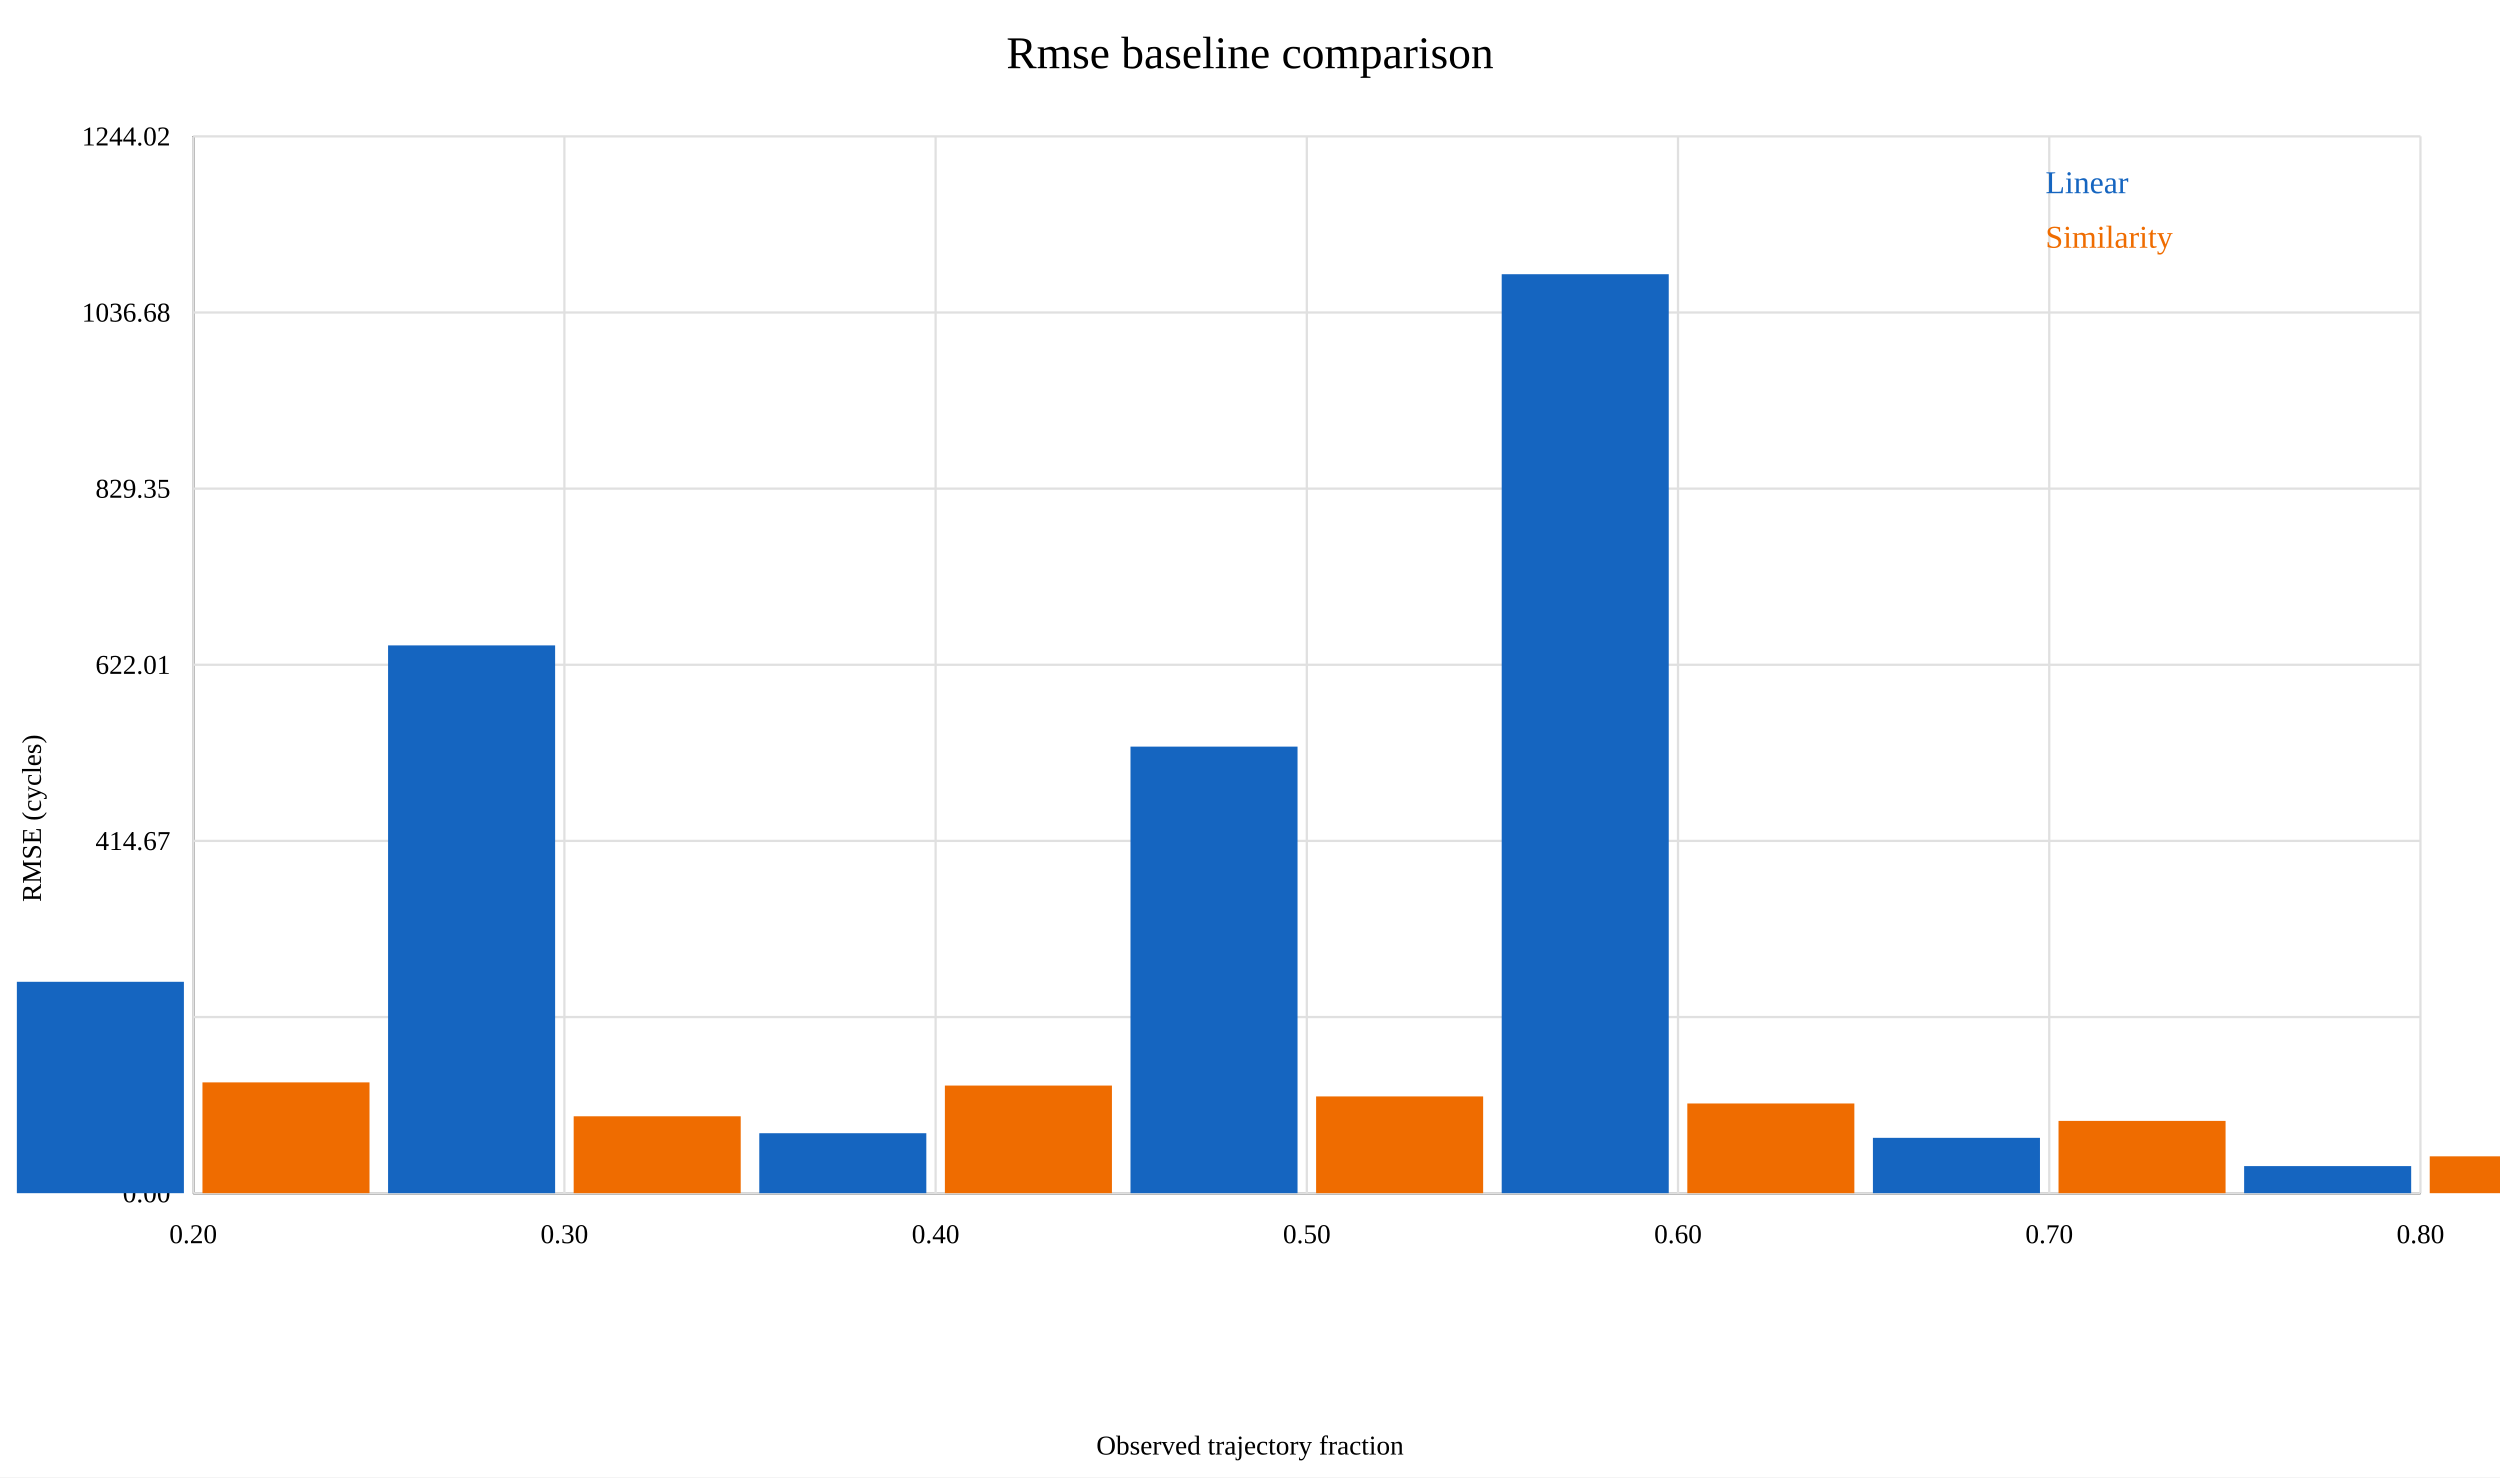
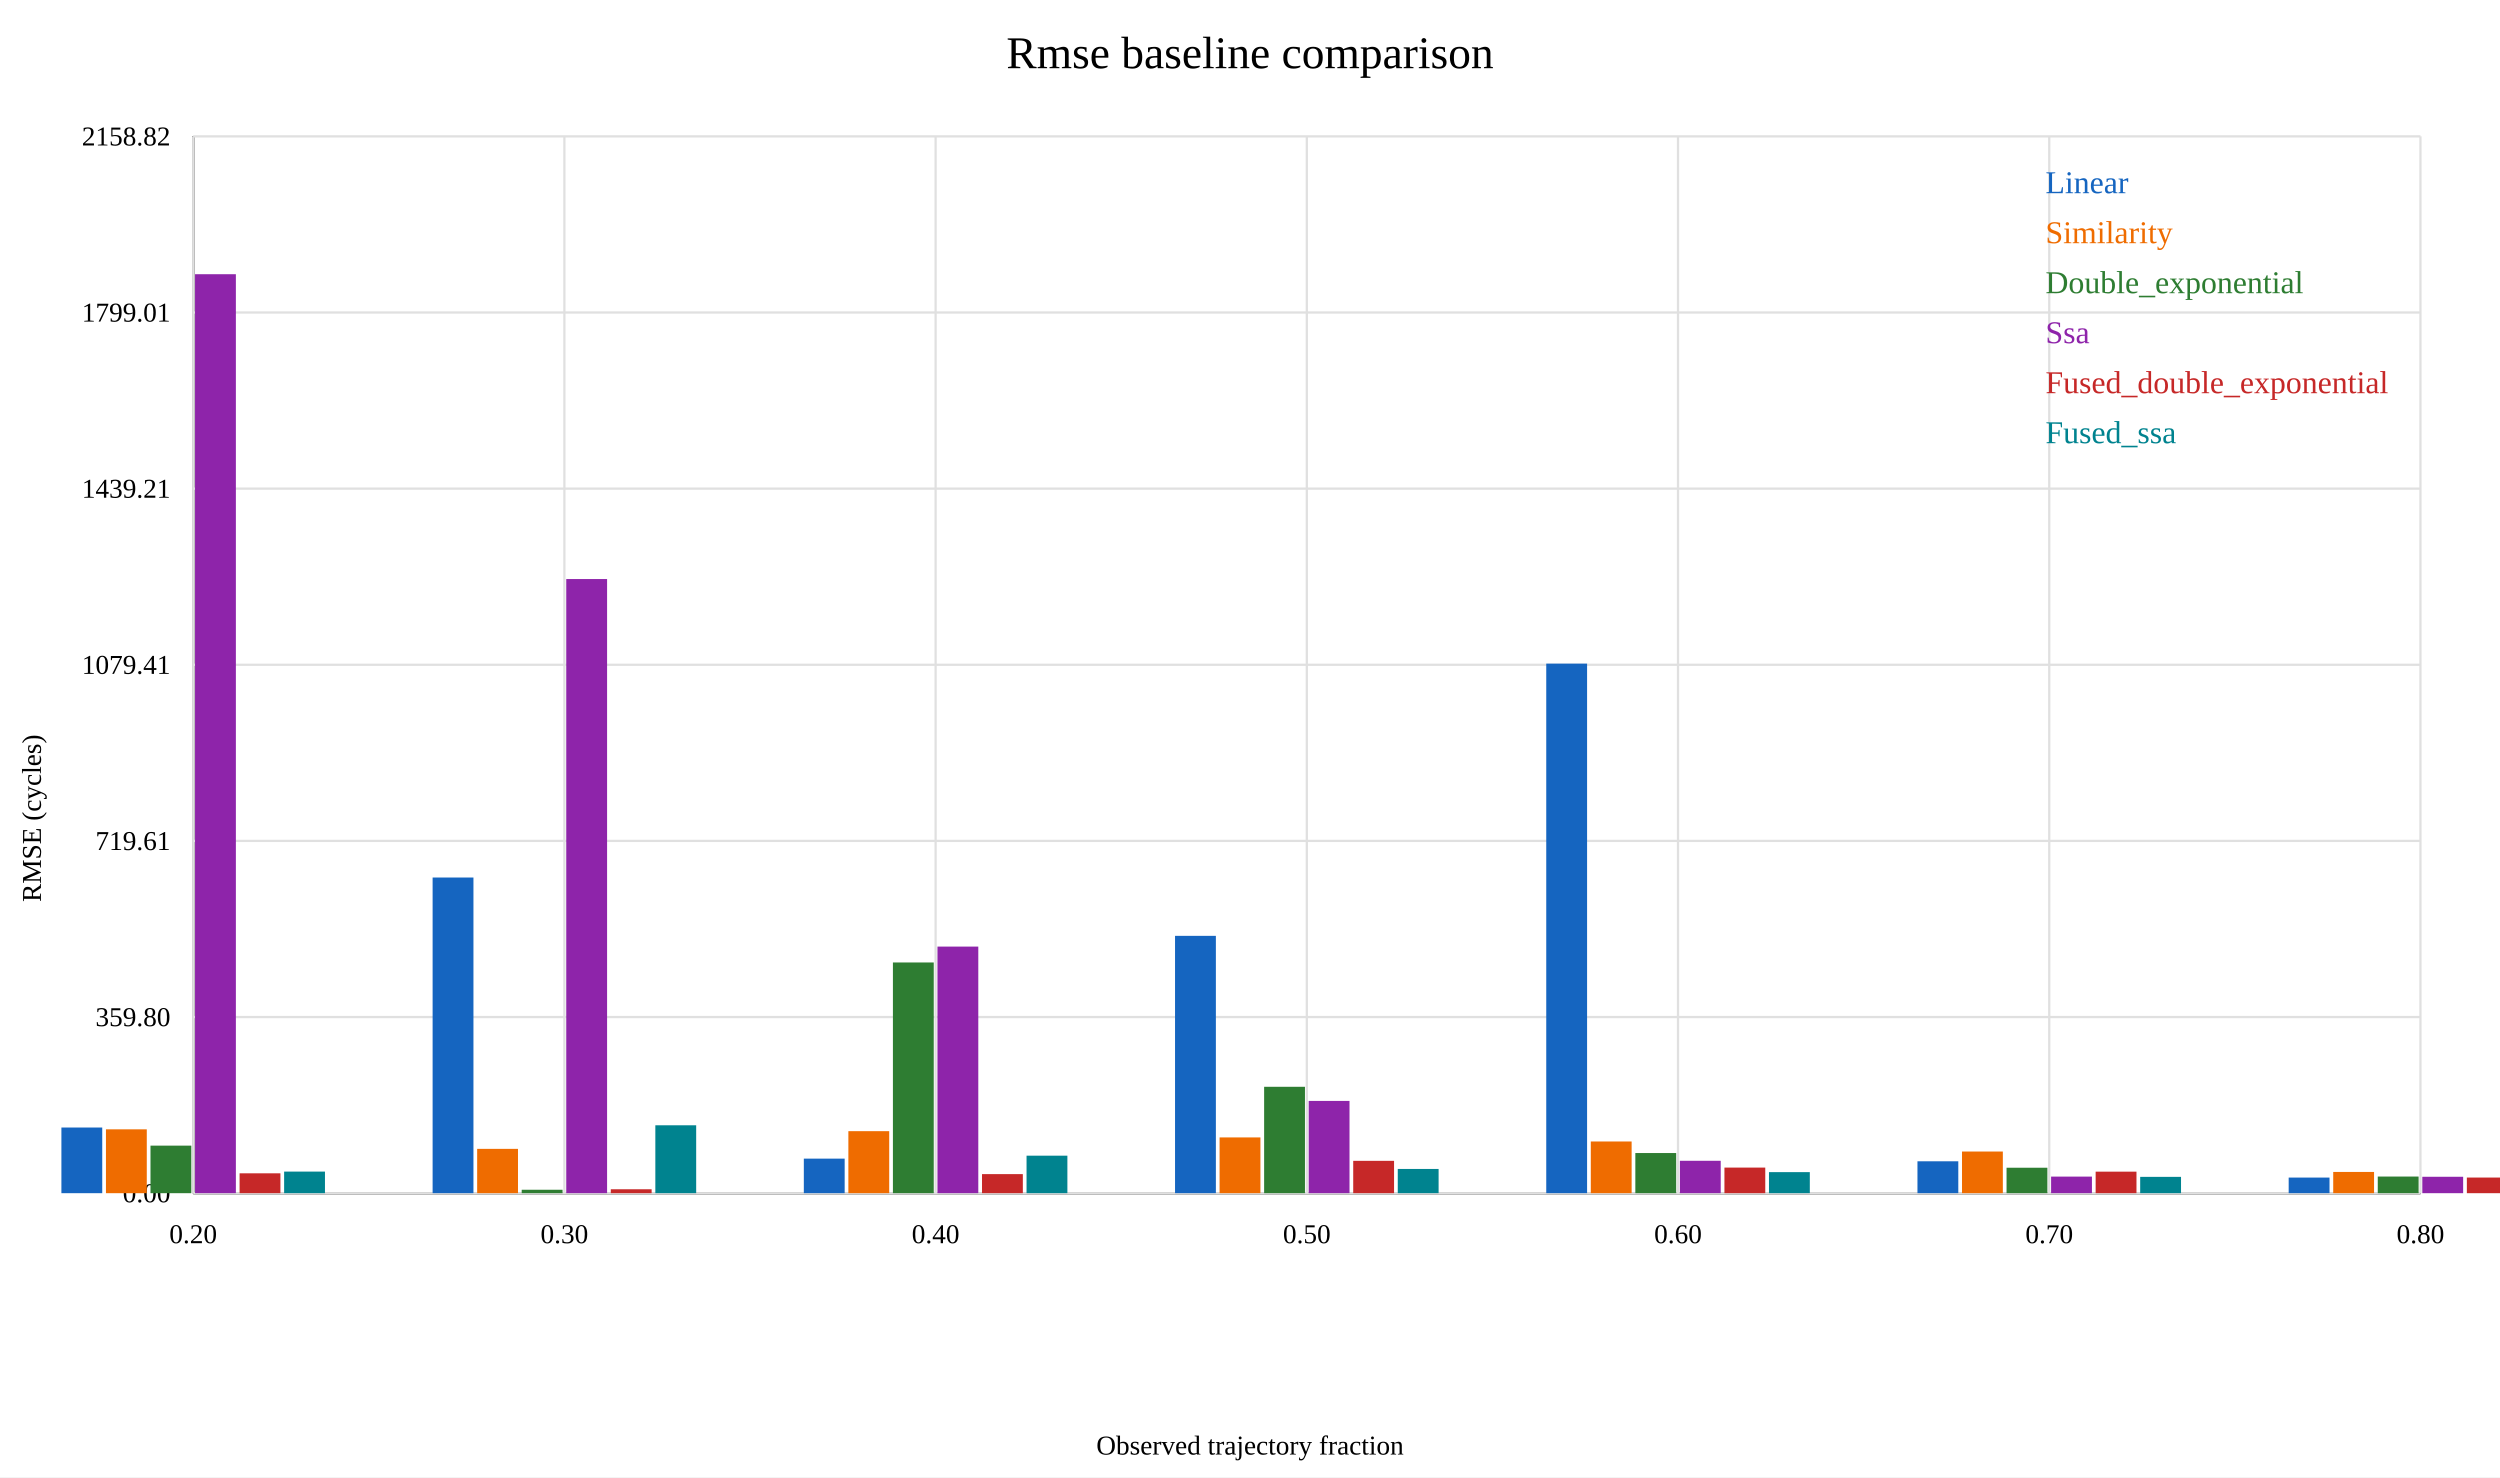
<svg xmlns="http://www.w3.org/2000/svg" width="1100" height="650">
  <rect width="100%" height="100%" fill="white" />
  <text x="550" y="30" text-anchor="middle" font-size="20">Rmse baseline comparison</text>
  <line x1="85" y1="525" x2="1065" y2="525" stroke="black" />
  <line x1="85" y1="60" x2="85" y2="525" stroke="black" />
  <text x="550" y="640" text-anchor="middle">Observed trajectory fraction</text>
  <text transform="translate(18 360) rotate(-90)" text-anchor="middle">RMSE (cycles)</text>
  <line x1="85.00" y1="60" x2="85.00" y2="525" stroke="#e0e0e0" />
  <line x1="85" y1="525.00" x2="1065" y2="525.00" stroke="#e0e0e0" />
  <text x="85.00" y="547" text-anchor="middle" font-size="12">0.20</text>
  <text x="75" y="529.00" text-anchor="end" font-size="12">0.00</text>
  <line x1="248.33" y1="60" x2="248.33" y2="525" stroke="#e0e0e0" />
  <line x1="85" y1="447.50" x2="1065" y2="447.50" stroke="#e0e0e0" />
  <text x="248.33" y="547" text-anchor="middle" font-size="12">0.30</text>
-   <text x="75" y="451.50" text-anchor="end" font-size="12">207.34</text>
+   <text x="75" y="451.50" text-anchor="end" font-size="12">359.80</text>
  <line x1="411.67" y1="60" x2="411.67" y2="525" stroke="#e0e0e0" />
  <line x1="85" y1="370.00" x2="1065" y2="370.00" stroke="#e0e0e0" />
  <text x="411.67" y="547" text-anchor="middle" font-size="12">0.40</text>
-   <text x="75" y="374.00" text-anchor="end" font-size="12">414.67</text>
+   <text x="75" y="374.00" text-anchor="end" font-size="12">719.61</text>
  <line x1="575.00" y1="60" x2="575.00" y2="525" stroke="#e0e0e0" />
  <line x1="85" y1="292.50" x2="1065" y2="292.50" stroke="#e0e0e0" />
  <text x="575.00" y="547" text-anchor="middle" font-size="12">0.50</text>
-   <text x="75" y="296.50" text-anchor="end" font-size="12">622.01</text>
+   <text x="75" y="296.50" text-anchor="end" font-size="12">1079.41</text>
  <line x1="738.33" y1="60" x2="738.33" y2="525" stroke="#e0e0e0" />
  <line x1="85" y1="215.00" x2="1065" y2="215.00" stroke="#e0e0e0" />
  <text x="738.33" y="547" text-anchor="middle" font-size="12">0.60</text>
-   <text x="75" y="219.00" text-anchor="end" font-size="12">829.35</text>
+   <text x="75" y="219.00" text-anchor="end" font-size="12">1439.21</text>
  <line x1="901.67" y1="60" x2="901.67" y2="525" stroke="#e0e0e0" />
  <line x1="85" y1="137.50" x2="1065" y2="137.50" stroke="#e0e0e0" />
  <text x="901.67" y="547" text-anchor="middle" font-size="12">0.70</text>
-   <text x="75" y="141.50" text-anchor="end" font-size="12">1036.68</text>
+   <text x="75" y="141.50" text-anchor="end" font-size="12">1799.01</text>
  <line x1="1065.00" y1="60" x2="1065.00" y2="525" stroke="#e0e0e0" />
  <line x1="85" y1="60.00" x2="1065" y2="60.00" stroke="#e0e0e0" />
  <text x="1065.00" y="547" text-anchor="middle" font-size="12">0.80</text>
-   <text x="75" y="64.00" text-anchor="end" font-size="12">1244.02</text>
-   <rect x="7.417" y="431.991" width="73.5" height="93.009" fill="#1565c0" />
-   <rect x="89.083" y="476.25" width="73.5" height="48.75" fill="#ef6c00" />
-   <rect x="170.75" y="283.974" width="73.5" height="241.026" fill="#1565c0" />
-   <rect x="252.417" y="491.163" width="73.5" height="33.837" fill="#ef6c00" />
-   <rect x="334.083" y="498.616" width="73.5" height="26.384" fill="#1565c0" />
-   <rect x="415.75" y="477.647" width="73.5" height="47.353" fill="#ef6c00" />
-   <rect x="497.417" y="328.513" width="73.5" height="196.487" fill="#1565c0" />
-   <rect x="579.083" y="482.425" width="73.5" height="42.575" fill="#ef6c00" />
-   <rect x="660.75" y="120.652" width="73.5" height="404.348" fill="#1565c0" />
-   <rect x="742.417" y="485.529" width="73.5" height="39.471" fill="#ef6c00" />
-   <rect x="824.083" y="500.65" width="73.5" height="24.35" fill="#1565c0" />
-   <rect x="905.75" y="493.198" width="73.5" height="31.802" fill="#ef6c00" />
-   <rect x="987.417" y="513.082" width="73.5" height="11.918" fill="#1565c0" />
-   <rect x="1069.083" y="508.784" width="73.5" height="16.216" fill="#ef6c00" />
+   <text x="75" y="64.00" text-anchor="end" font-size="12">2158.82</text>
+   <rect x="27.017" y="496.111" width="17.967" height="28.889" fill="#1565c0" />
+   <rect x="46.617" y="496.908" width="17.967" height="28.092" fill="#ef6c00" />
+   <rect x="66.217" y="504.078" width="17.967" height="20.922" fill="#2e7d32" />
+   <rect x="85.817" y="120.652" width="17.967" height="404.348" fill="#8e24aa" />
+   <rect x="105.417" y="516.26" width="17.967" height="8.74" fill="#c62828" />
+   <rect x="125.017" y="515.501" width="17.967" height="9.499" fill="#00838f" />
+   <rect x="190.35" y="386.109" width="17.967" height="138.891" fill="#1565c0" />
+   <rect x="209.95" y="505.501" width="17.967" height="19.499" fill="#ef6c00" />
+   <rect x="229.55" y="523.492" width="17.967" height="1.508" fill="#2e7d32" />
+   <rect x="249.15" y="254.778" width="17.967" height="270.222" fill="#8e24aa" />
+   <rect x="268.75" y="523.277" width="17.967" height="1.723" fill="#c62828" />
+   <rect x="288.35" y="495.126" width="17.967" height="29.874" fill="#00838f" />
+   <rect x="353.683" y="509.796" width="17.967" height="15.204" fill="#1565c0" />
+   <rect x="373.283" y="497.713" width="17.967" height="27.287" fill="#ef6c00" />
+   <rect x="392.883" y="423.486" width="17.967" height="101.514" fill="#2e7d32" />
+   <rect x="412.483" y="416.5" width="17.967" height="108.5" fill="#8e24aa" />
+   <rect x="432.083" y="516.612" width="17.967" height="8.388" fill="#c62828" />
+   <rect x="451.683" y="508.497" width="17.967" height="16.503" fill="#00838f" />
+   <rect x="517.017" y="411.774" width="17.967" height="113.226" fill="#1565c0" />
+   <rect x="536.617" y="500.466" width="17.967" height="24.534" fill="#ef6c00" />
+   <rect x="556.217" y="478.189" width="17.967" height="46.811" fill="#2e7d32" />
+   <rect x="575.817" y="484.405" width="17.967" height="40.595" fill="#8e24aa" />
+   <rect x="595.417" y="510.768" width="17.967" height="14.232" fill="#c62828" />
+   <rect x="615.017" y="514.339" width="17.967" height="10.661" fill="#00838f" />
+   <rect x="680.35" y="291.994" width="17.967" height="233.006" fill="#1565c0" />
+   <rect x="699.95" y="502.255" width="17.967" height="22.745" fill="#ef6c00" />
+   <rect x="719.55" y="507.335" width="17.967" height="17.665" fill="#2e7d32" />
+   <rect x="739.15" y="510.746" width="17.967" height="14.254" fill="#8e24aa" />
+   <rect x="758.75" y="513.74" width="17.967" height="11.26" fill="#c62828" />
+   <rect x="778.35" y="515.738" width="17.967" height="9.262" fill="#00838f" />
+   <rect x="843.683" y="510.968" width="17.967" height="14.032" fill="#1565c0" />
+   <rect x="863.283" y="506.674" width="17.967" height="18.326" fill="#ef6c00" />
+   <rect x="882.883" y="513.801" width="17.967" height="11.199" fill="#2e7d32" />
+   <rect x="902.483" y="517.704" width="17.967" height="7.296" fill="#8e24aa" />
+   <rect x="922.083" y="515.528" width="17.967" height="9.472" fill="#c62828" />
+   <rect x="941.683" y="517.822" width="17.967" height="7.178" fill="#00838f" />
+   <rect x="1007.017" y="518.132" width="17.967" height="6.868" fill="#1565c0" />
+   <rect x="1026.617" y="515.656" width="17.967" height="9.344" fill="#ef6c00" />
+   <rect x="1046.217" y="517.681" width="17.967" height="7.319" fill="#2e7d32" />
+   <rect x="1065.817" y="517.78" width="17.967" height="7.22" fill="#8e24aa" />
+   <rect x="1085.417" y="518.122" width="17.967" height="6.878" fill="#c62828" />
+   <rect x="1105.017" y="517.961" width="17.967" height="7.039" fill="#00838f" />
  <text x="900" y="85" fill="#1565c0" font-size="14">Linear</text>
-   <text x="900" y="109" fill="#ef6c00" font-size="14">Similarity</text>
+   <text x="900" y="107" fill="#ef6c00" font-size="14">Similarity</text>
+   <text x="900" y="129" fill="#2e7d32" font-size="14">Double_exponential</text>
+   <text x="900" y="151" fill="#8e24aa" font-size="14">Ssa</text>
+   <text x="900" y="173" fill="#c62828" font-size="14">Fused_double_exponential</text>
+   <text x="900" y="195" fill="#00838f" font-size="14">Fused_ssa</text>
</svg>
